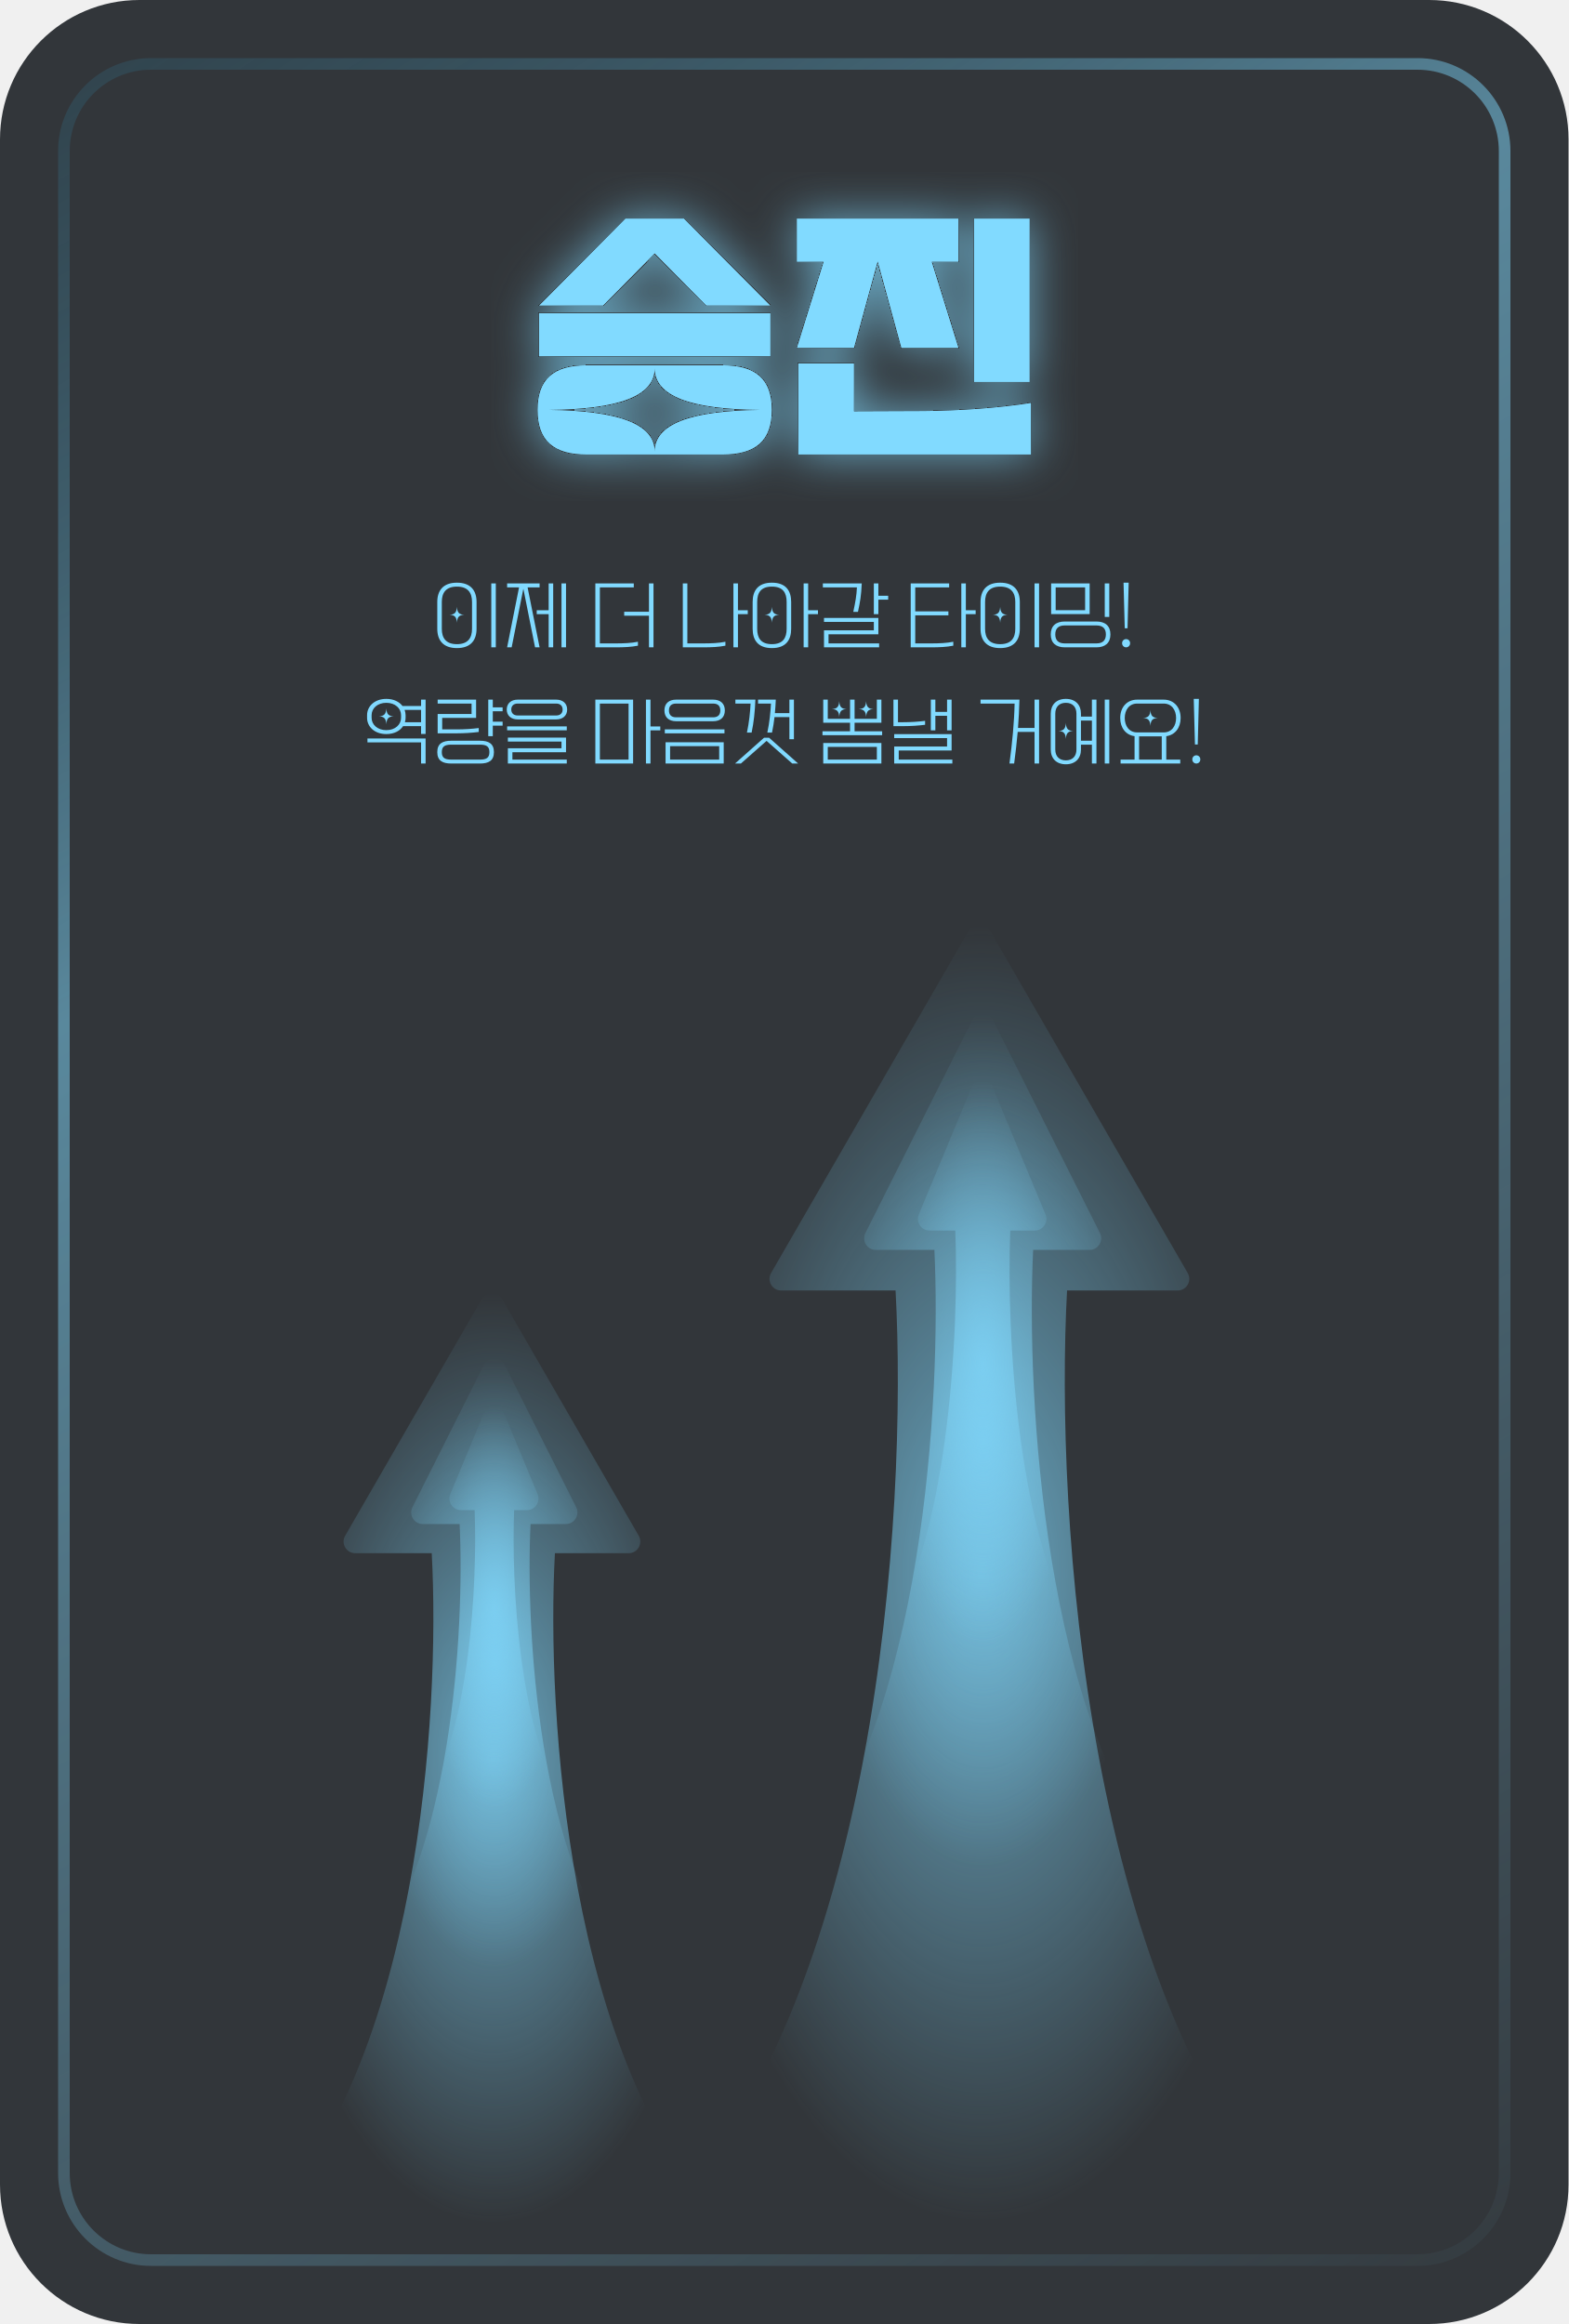
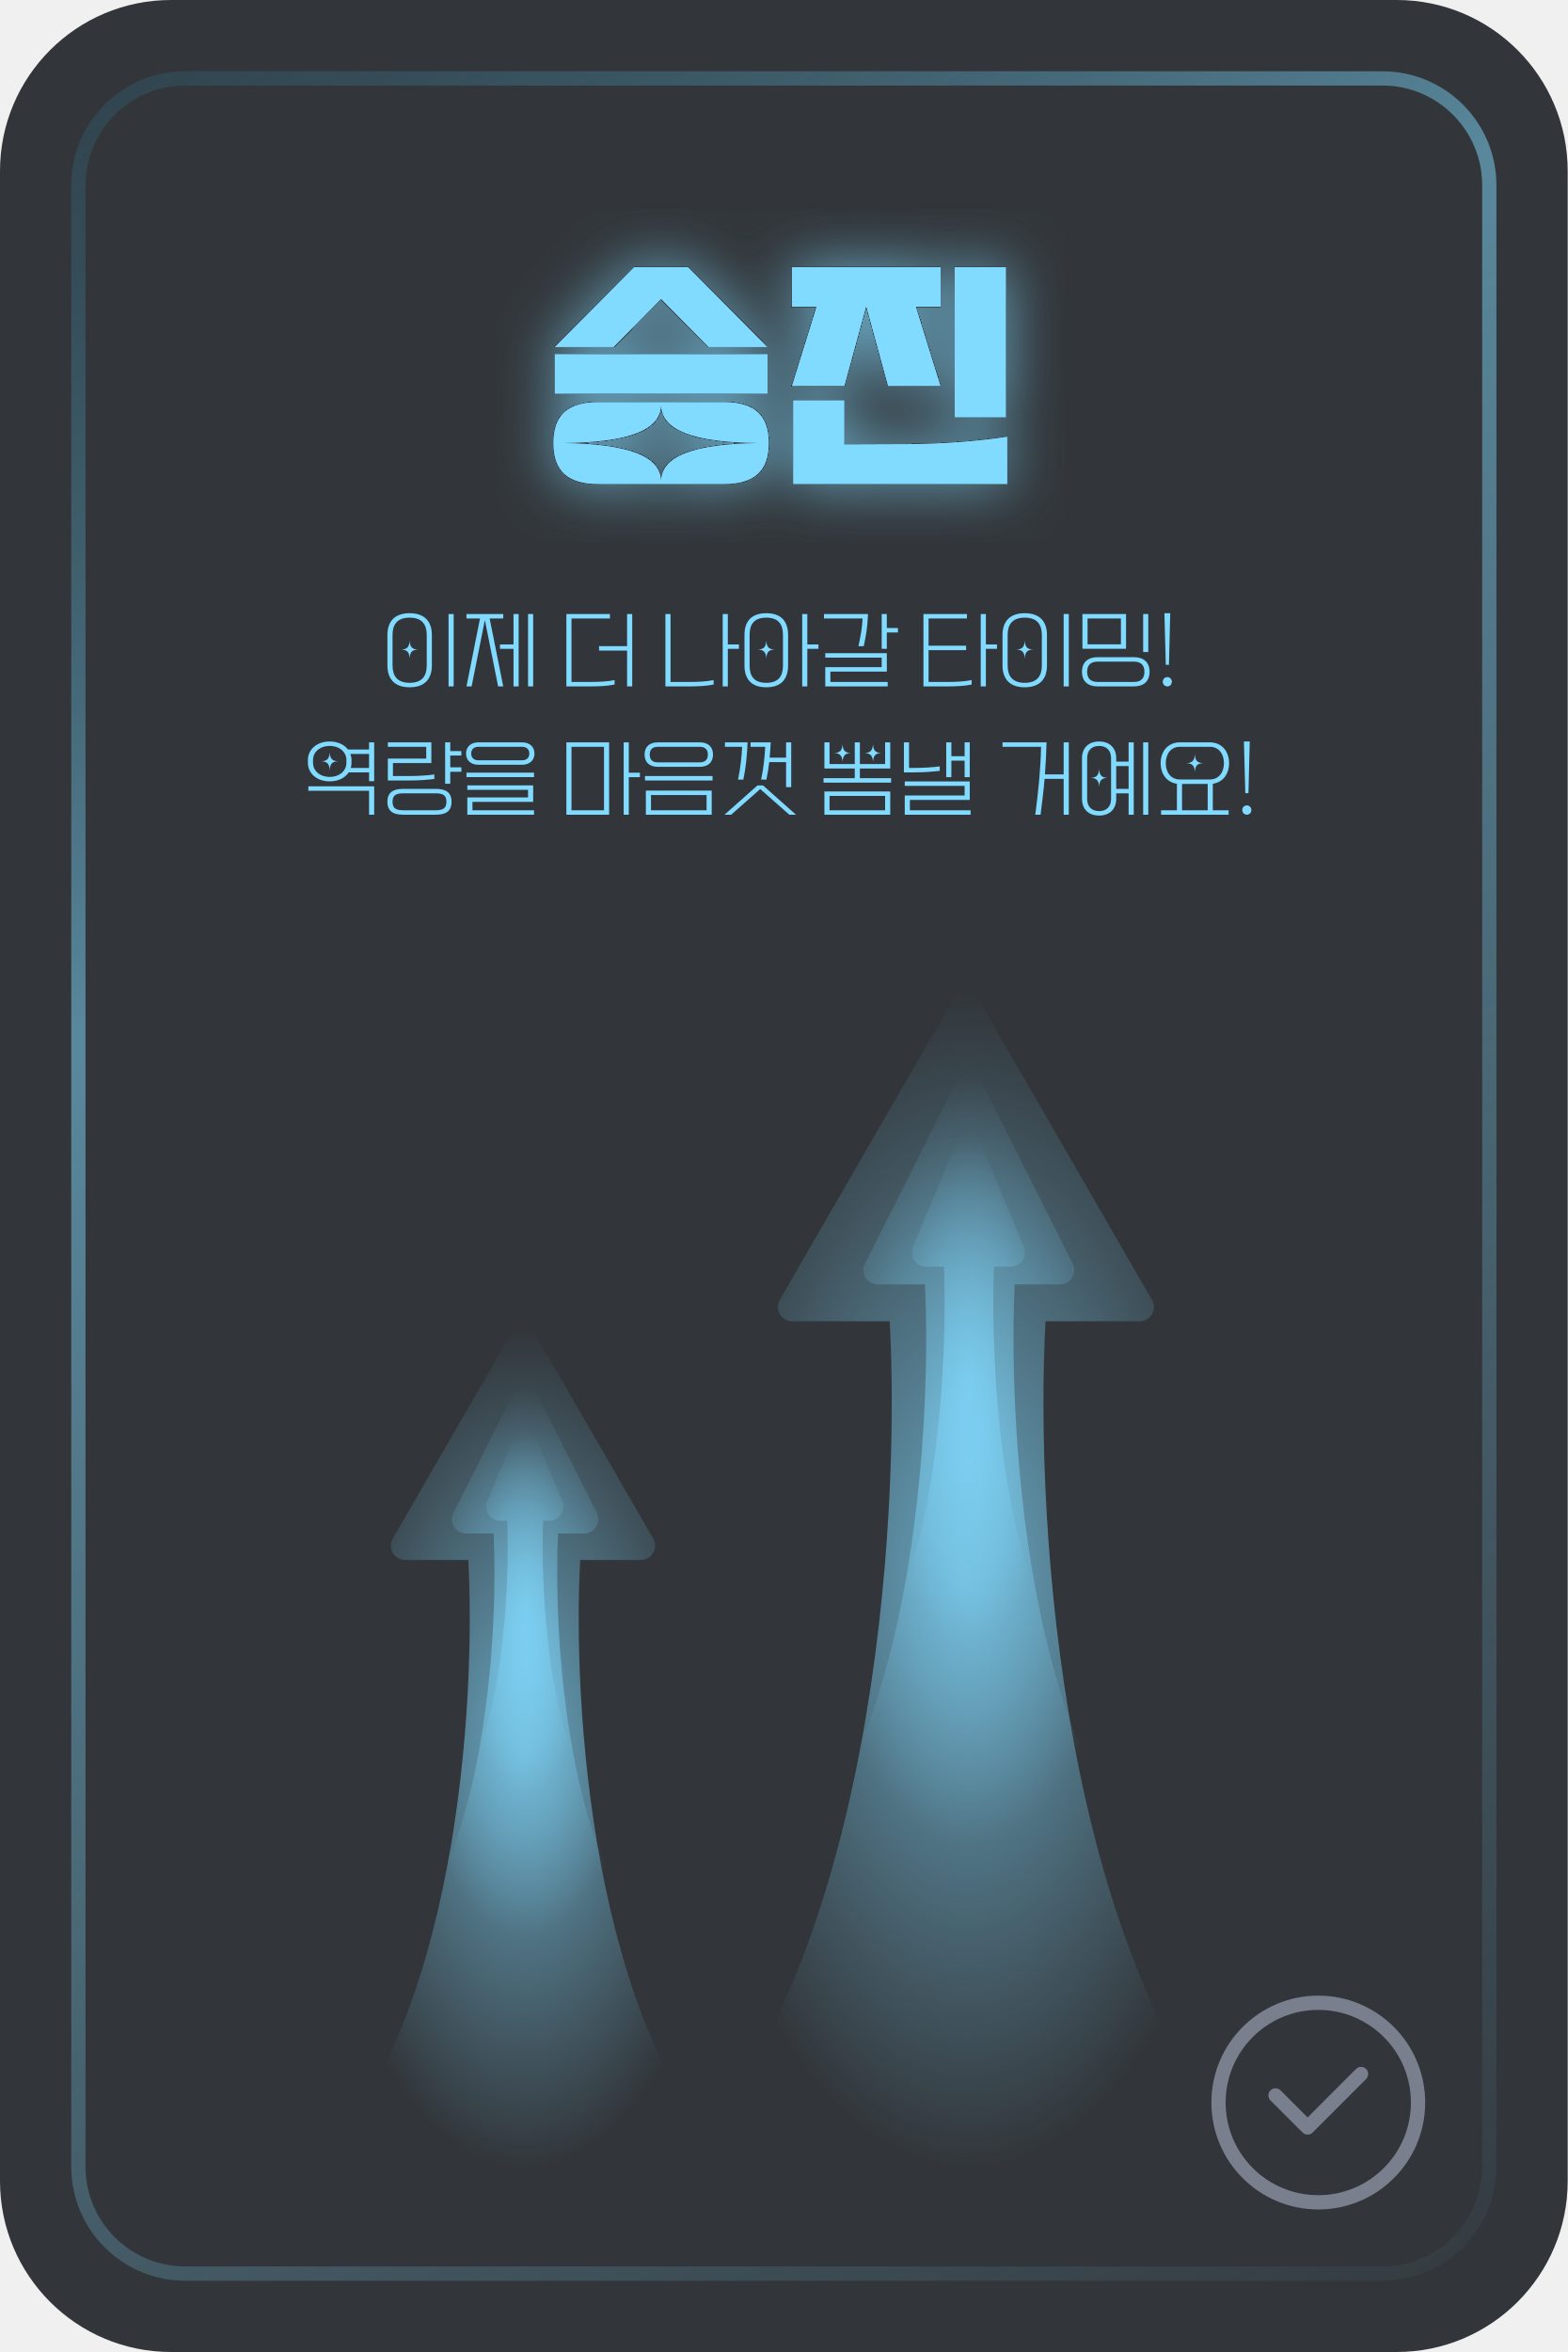
- <svg xmlns="http://www.w3.org/2000/svg" width="270" height="400" viewBox="0 0 270 400" fill="none">
-   <rect width="270" height="400" rx="24" fill="#32363A" />
-   <path fill-rule="evenodd" clip-rule="evenodd" d="M170.322 160C169.552 158.667 167.627 158.667 166.857 160L132.728 219.115C131.958 220.448 132.92 222.115 134.46 222.115H154.157C156.253 260.363 151.008 344.932 113.341 382.599L159.381 382.599H224.496C186.829 344.932 181.584 260.363 183.68 222.115H202.719C204.259 222.115 205.221 220.448 204.451 219.115L170.322 160Z" fill="url(#paint0_radial_122_2242)" />
-   <path fill-rule="evenodd" clip-rule="evenodd" d="M170.939 175.602C170.2 174.132 168.103 174.132 167.364 175.602L148.962 212.229C148.294 213.559 149.261 215.127 150.749 215.127H160.841C162.048 240.434 159.029 296.388 137.341 321.311H163.85H174.832H201.341C179.653 296.388 176.633 240.434 177.84 215.127H187.554C189.042 215.127 190.009 213.559 189.341 212.229L170.939 175.602Z" fill="url(#paint1_radial_122_2242)" />
-   <path fill-rule="evenodd" clip-rule="evenodd" d="M170.912 187.232C170.228 185.589 167.901 185.589 167.218 187.232L158.156 209.026C157.608 210.343 158.576 211.794 160.002 211.794H164.435C165.107 228.83 163.425 266.498 151.341 283.275H172.23L187 283.275C174.916 266.498 173.233 228.83 173.906 211.794H178.127C179.554 211.794 180.522 210.343 179.974 209.026L170.912 187.232Z" fill="url(#paint2_radial_122_2242)" />
-   <path fill-rule="evenodd" clip-rule="evenodd" d="M86.414 223.563C85.644 222.23 83.72 222.23 82.95 223.563L59.412 264.332C58.643 265.665 59.605 267.332 61.145 267.332H74.316C75.821 294.804 72.055 355.545 45 382.599H78.069V382.599H124.837C97.782 355.545 94.016 294.804 95.521 267.332H108.22C109.759 267.332 110.721 265.665 109.952 264.332L86.414 223.563Z" fill="url(#paint3_radial_122_2242)" />
-   <path fill-rule="evenodd" clip-rule="evenodd" d="M86.873 234.926C86.135 233.457 84.037 233.457 83.299 234.926L70.995 259.415C70.327 260.745 71.294 262.313 72.782 262.313H79.117C79.984 280.49 77.815 320.678 62.238 338.579H81.278V338.579H108.206C92.629 320.678 90.46 280.49 91.326 262.313H97.39C98.878 262.313 99.845 260.745 99.177 259.415L86.873 234.926Z" fill="url(#paint4_radial_122_2242)" />
-   <path fill-rule="evenodd" clip-rule="evenodd" d="M86.871 243.529C86.187 241.886 83.86 241.886 83.177 243.529L77.513 257.151C76.965 258.468 77.933 259.919 79.359 259.919H81.698C82.181 272.155 80.973 299.21 72.293 311.26H87.297V311.26H97.905C89.226 299.21 88.018 272.155 88.501 259.919H90.688C92.115 259.919 93.083 258.468 92.535 257.151L86.871 243.529Z" fill="url(#paint5_radial_122_2242)" />
-   <g filter="url(#filter0_d_122_2242)">
-     <path d="M92.775 52.6L107.655 37.624H117.735L132.615 52.6H121.575L112.695 43.624L103.815 52.6H92.775ZM92.775 61.336V53.896H132.615V61.336H92.775ZM132.855 70.552C132.855 75.832 130.119 78.232 124.359 78.232H101.031C95.271 78.232 92.535 75.832 92.535 70.552C92.535 65.272 95.271 62.872 101.031 62.872H124.359C130.119 62.872 132.855 65.272 132.855 70.552ZM112.695 77.704C112.695 73 118.839 70.696 130.839 70.552C118.839 70.456 112.695 68.152 112.695 63.4C112.695 68.152 106.503 70.456 94.503 70.552C106.503 70.696 112.695 73 112.695 77.704ZM137.16 59.896L141.768 45.064H137.16V37.624H165V45.064H160.392L165 59.896H155.16L151.08 45.016L147 59.896H137.16ZM167.64 65.752V37.624H177.24V65.752H167.64ZM137.4 62.536H147V70.792L159 70.744C165.24 70.696 171.96 70.216 177.48 69.352V78.232H137.4V62.536Z" fill="#81DAFF" />
+ <svg xmlns="http://www.w3.org/2000/svg" width="220" height="330" viewBox="0 0 220 330" fill="none">
+   <rect width="220" height="330" rx="24" fill="#32363A" />
+   <g clip-path="url(#clip0_127_1334)">
+     <circle cx="185" cy="295" r="14" stroke="#7A7F8D" stroke-width="2" />
+     <path fill-rule="evenodd" clip-rule="evenodd" d="M191.707 290.293C192.098 290.683 192.098 291.317 191.707 291.707L184.207 299.207C183.817 299.598 183.183 299.598 182.793 299.207L178.293 294.707C177.902 294.317 177.902 293.683 178.293 293.293C178.683 292.902 179.317 292.902 179.707 293.293L183.5 297.086L190.293 290.293C190.683 289.902 191.317 289.902 191.707 290.293Z" fill="#7A7F8D" />
  </g>
-   <path d="M75.272 103.604C75.272 101.706 76.221 100.289 78.652 100.289C81.083 100.289 82.032 101.706 82.032 103.604V108.232C82.032 110.13 81.083 111.547 78.652 111.547C76.221 111.547 75.272 110.13 75.272 108.232V103.604ZM84.567 111.417V100.419H85.347V111.417H84.567ZM78.652 110.871C80.576 110.871 81.252 109.779 81.252 108.232V103.604C81.252 102.057 80.576 100.965 78.652 100.965C76.728 100.965 76.052 102.057 76.052 103.604V108.232C76.052 109.779 76.728 110.871 78.652 110.871ZM78.652 107.179C78.6 106.152 78.223 105.853 77.378 105.814C78.223 105.775 78.6 105.476 78.652 104.449C78.704 105.476 79.068 105.775 79.926 105.814C79.068 105.853 78.704 106.152 78.652 107.179ZM87.293 100.419H92.883V101.095H90.816L92.883 111.417H92.103L90.088 101.329L88.073 111.417H87.293L89.347 101.095H87.293V100.419ZM92.389 105.034H94.443V100.419H95.223V111.417H94.443V105.71H92.389V105.034ZM96.653 111.417V100.419H97.433V111.417H96.653ZM102.48 100.419H109.097V101.095H103.26V110.741H105.964C107.394 110.741 108.681 110.689 109.812 110.455V111.131C108.681 111.365 107.394 111.417 105.964 111.417H102.48V100.419ZM107.446 105.294H111.71V100.419H112.49V111.417H111.71V105.97H107.446V105.294ZM117.537 100.419H118.317V110.741H121.021C122.451 110.741 123.738 110.689 124.869 110.455V111.131C123.738 111.365 122.451 111.417 121.021 111.417H117.537V100.419ZM126.247 111.417V100.419H127.027V105.034H128.717V105.71H127.027V111.417H126.247ZM129.558 103.604C129.558 101.706 130.442 100.289 132.873 100.289C135.304 100.289 136.188 101.706 136.188 103.604V108.232C136.188 110.13 135.304 111.547 132.873 111.547C130.442 111.547 129.558 110.13 129.558 108.232V103.604ZM138.333 111.417V100.419H139.113V105.034H140.803V105.71H139.113V111.417H138.333ZM132.873 110.871C134.797 110.871 135.408 109.779 135.408 108.232V103.604C135.408 102.057 134.797 100.965 132.873 100.965C130.949 100.965 130.338 102.057 130.338 103.604V108.232C130.338 109.779 130.949 110.871 132.873 110.871ZM132.873 107.179C132.821 106.152 132.444 105.853 131.599 105.814C132.444 105.775 132.821 105.476 132.873 104.449C132.925 105.476 133.289 105.775 134.147 105.814C133.289 105.853 132.925 106.152 132.873 107.179ZM147.688 105.307H146.882C147.259 103.539 147.441 102.512 147.506 101.095H141.643V100.419H148.338C148.247 102.512 148.065 103.539 147.688 105.307ZM150.418 105.71V100.419H151.198V102.538H152.888V103.214H151.198V105.71H150.418ZM141.838 111.417V108.492H150.418V107.036H141.838V106.36H151.198V109.168H142.618V110.741H151.328V111.417H141.838ZM156.765 111.417V100.419H163.382V101.095H157.545V105.229H163.252V105.905H157.545V110.741H160.249C161.679 110.741 162.966 110.689 164.097 110.455V111.131C162.966 111.365 161.679 111.417 160.249 111.417H156.765ZM165.475 111.417V100.419H166.255V105.034H167.945V105.71H166.255V111.417H165.475ZM168.786 103.604C168.786 101.706 169.735 100.289 172.166 100.289C174.597 100.289 175.546 101.706 175.546 103.604V108.232C175.546 110.13 174.597 111.547 172.166 111.547C169.735 111.547 168.786 110.13 168.786 108.232V103.604ZM178.081 111.417V100.419H178.861V111.417H178.081ZM172.166 110.871C174.09 110.871 174.766 109.779 174.766 108.232V103.604C174.766 102.057 174.09 100.965 172.166 100.965C170.242 100.965 169.566 102.057 169.566 103.604V108.232C169.566 109.779 170.242 110.871 172.166 110.871ZM172.166 107.179C172.114 106.152 171.737 105.853 170.892 105.814C171.737 105.775 172.114 105.476 172.166 104.449C172.218 105.476 172.582 105.775 173.44 105.814C172.582 105.853 172.218 106.152 172.166 107.179ZM187.567 105.697H180.937V100.419H187.567V105.697ZM190.167 106.191V100.419H190.947V106.191H190.167ZM181.717 101.095V105.021H186.787V101.095H181.717ZM180.872 109.194C180.872 107.738 181.769 106.971 183.277 106.971H188.737C190.245 106.971 191.142 107.738 191.142 109.194C191.142 110.65 190.245 111.417 188.737 111.417H183.277C181.769 111.417 180.872 110.65 180.872 109.194ZM181.652 109.194C181.652 110.143 182.12 110.741 183.277 110.741H188.737C189.894 110.741 190.362 110.143 190.362 109.194C190.362 108.245 189.894 107.647 188.737 107.647H183.277C182.12 107.647 181.652 108.245 181.652 109.194ZM193.608 108.141L193.4 100.289H194.284L194.089 108.141H193.608ZM193.842 110C194.193 110 194.531 110.273 194.531 110.702C194.531 111.144 194.193 111.417 193.842 111.417C193.491 111.417 193.153 111.144 193.153 110.702C193.153 110.273 193.491 110 193.842 110ZM72.481 126.321V124.982H69.387C68.854 125.801 67.84 126.347 66.501 126.347C64.46 126.347 63.186 125.06 63.186 123.552V123.084C63.186 121.576 64.46 120.289 66.501 120.289C67.762 120.289 68.724 120.783 69.283 121.511H72.481V120.419H73.261V126.321H72.481ZM66.501 125.671C68.035 125.671 69.036 124.709 69.036 123.552V123.084C69.036 121.927 68.035 120.965 66.501 120.965C64.967 120.965 63.966 121.927 63.966 123.084V123.552C63.966 124.709 64.967 125.671 66.501 125.671ZM66.501 124.657C66.449 123.63 66.072 123.331 65.227 123.292C66.072 123.253 66.449 122.954 66.501 121.927C66.553 122.954 66.917 123.253 67.775 123.292C66.917 123.331 66.553 123.63 66.501 124.657ZM69.816 123.552C69.816 123.812 69.777 124.072 69.699 124.306H72.481V122.187H69.647C69.751 122.473 69.816 122.772 69.816 123.084V123.552ZM72.481 131.417V127.777H63.251V127.101H73.261V131.417H72.481ZM75.337 122.889H81.174V121.095H75.337V120.419H81.954V123.565H76.117V125.541H78.561C79.991 125.541 81.278 125.45 82.409 125.307V125.983C81.278 126.126 79.991 126.217 78.561 126.217H75.337V122.889ZM84.047 126.711V120.419H84.827V121.745H86.517V122.421H84.827V124.215H86.517V124.891H84.827V126.711H84.047ZM75.272 129.454C75.272 127.998 76.169 127.491 77.677 127.491H82.617C84.125 127.491 85.022 127.998 85.022 129.454C85.022 130.91 84.125 131.417 82.617 131.417H77.677C76.169 131.417 75.272 130.91 75.272 129.454ZM76.052 129.454C76.052 130.403 76.52 130.741 77.677 130.741H82.617C83.774 130.741 84.242 130.403 84.242 129.454C84.242 128.505 83.774 128.167 82.617 128.167H77.677C76.52 128.167 76.052 128.505 76.052 129.454ZM87.228 122.122C87.228 121.056 87.995 120.419 89.113 120.419H95.743C96.861 120.419 97.628 121.056 97.628 122.122C97.628 123.188 96.861 123.825 95.743 123.825H89.113C87.995 123.825 87.228 123.188 87.228 122.122ZM88.008 122.122C88.008 122.681 88.346 123.149 89.113 123.149H95.743C96.51 123.149 96.848 122.681 96.848 122.122C96.848 121.563 96.51 121.095 95.743 121.095H89.113C88.346 121.095 88.008 121.563 88.008 122.122ZM87.293 125.021H97.563V125.697H87.293V125.021ZM87.423 131.417V128.791H96.653V127.634H87.423V126.958H97.433V129.467H88.203V130.741H97.563V131.417H87.423ZM108.98 131.417H102.48V120.419H108.98V131.417ZM111.19 131.417V120.419H111.97V125.034H113.66V125.71H111.97V131.417H111.19ZM103.26 121.095V130.741H108.2V121.095H103.26ZM114.371 122.278C114.371 121.082 115.138 120.419 116.386 120.419H122.756C124.004 120.419 124.771 121.082 124.771 122.278C124.771 123.474 124.004 124.137 122.756 124.137H116.386C115.138 124.137 114.371 123.474 114.371 122.278ZM115.151 122.278C115.151 122.967 115.489 123.461 116.386 123.461H122.756C123.653 123.461 123.991 122.967 123.991 122.278C123.991 121.589 123.653 121.095 122.756 121.095H116.386C115.489 121.095 115.151 121.589 115.151 122.278ZM114.436 125.541H124.706V126.217H114.436V125.541ZM114.566 131.417V127.751H124.576V131.417H114.566ZM115.346 130.741H123.796V128.427H115.346V130.741ZM132.892 126.087H132.086C132.463 124.319 132.645 122.512 132.71 121.095H130.487V120.419H133.542C133.503 121.238 133.464 122.005 133.386 122.746H135.882V120.419H136.662V127.231H135.882V123.422H133.321C133.217 124.345 133.074 125.216 132.892 126.087ZM129.382 126.087H128.576C128.953 124.319 129.135 122.512 129.2 121.095H126.587V120.419H130.032C129.941 122.512 129.759 124.319 129.382 126.087ZM126.522 131.417L131.527 126.971H132.385L137.39 131.417H136.376L131.956 127.517L127.536 131.417H126.522ZM141.578 125.866H146.323V124.397H141.708V120.419H142.488V123.721H146.323V120.419H147.103V123.721H150.938V120.419H151.718V124.397H147.103V125.866H151.848V126.542H141.578V125.866ZM144.464 123.409C144.412 122.382 144.035 122.083 143.19 122.044C144.035 122.005 144.412 121.706 144.464 120.679C144.516 121.706 144.88 122.005 145.738 122.044C144.88 122.083 144.516 122.382 144.464 123.409ZM149.092 123.409C149.04 122.382 148.663 122.083 147.818 122.044C148.663 122.005 149.04 121.706 149.092 120.679C149.144 121.706 149.508 122.005 150.366 122.044C149.508 122.083 149.144 122.382 149.092 123.409ZM141.708 131.417V127.881H151.718V131.417H141.708ZM142.488 130.741H150.938V128.557H142.488V130.741ZM163.024 125.71V123.201H161.009V125.71H160.229V120.419H161.009V122.525H163.024V120.419H163.804V125.71H163.024ZM153.794 120.419H154.574V124.306H155.393C156.823 124.306 158.11 124.215 159.241 124.072V124.748C158.11 124.891 156.823 124.982 155.393 124.982H153.794V120.419ZM153.924 131.417V128.492H163.024V127.036H153.924V126.36H163.804V129.168H154.704V130.741H163.934V131.417H153.924ZM174.571 131.417H173.765C174.246 127.829 174.584 124.332 174.649 121.095H168.786V120.419H175.481C175.442 122.109 175.351 123.721 175.234 125.294H178.081V120.419H178.861V131.417H178.081V125.97H175.182C175.026 127.816 174.805 129.597 174.571 131.417ZM180.872 122.824C180.872 121.316 181.821 120.289 183.472 120.289C185.123 120.289 186.072 121.316 186.072 122.824V123.344H187.957V120.419H188.737V131.417H187.957V128.167H186.072V129.012C186.072 130.52 185.123 131.547 183.472 131.547C181.821 131.547 180.872 130.52 180.872 129.012V122.824ZM190.167 131.417V120.419H190.947V131.417H190.167ZM183.472 130.871C184.616 130.871 185.292 130.169 185.292 129.012V122.824C185.292 121.667 184.616 120.965 183.472 120.965C182.328 120.965 181.652 121.667 181.652 122.824V129.012C181.652 130.169 182.328 130.871 183.472 130.871ZM186.072 124.02V127.491H187.957V124.02H186.072ZM183.472 127.179C183.42 126.152 183.043 125.853 182.198 125.814C183.043 125.775 183.42 125.476 183.472 124.449C183.524 125.476 183.888 125.775 184.746 125.814C183.888 125.853 183.524 126.152 183.472 127.179ZM192.828 123.578C192.828 121.732 193.985 120.419 195.753 120.419H200.303C202.071 120.419 203.228 121.732 203.228 123.578C203.228 125.268 202.266 126.503 200.758 126.711V130.741H203.163V131.417H192.893V130.741H195.298V126.711C193.79 126.503 192.828 125.268 192.828 123.578ZM193.608 123.578C193.608 124.917 194.336 126.061 195.753 126.061H200.303C201.72 126.061 202.448 124.917 202.448 123.578C202.448 122.239 201.72 121.095 200.303 121.095H195.753C194.336 121.095 193.608 122.239 193.608 123.578ZM198.028 124.943C197.976 123.916 197.599 123.617 196.754 123.578C197.599 123.539 197.976 123.24 198.028 122.213C198.08 123.24 198.444 123.539 199.302 123.578C198.444 123.617 198.08 123.916 198.028 124.943ZM196.078 126.737V130.741H199.978V126.737H196.078ZM205.694 128.141L205.486 120.289H206.37L206.175 128.141H205.694ZM205.928 130C206.279 130 206.617 130.273 206.617 130.702C206.617 131.144 206.279 131.417 205.928 131.417C205.577 131.417 205.239 131.144 205.239 130.702C205.239 130.273 205.577 130 205.928 130Z" fill="#81DAFF" />
-   <rect x="11" y="11" width="248" height="378" rx="15" stroke="url(#paint6_linear_122_2242)" stroke-opacity="0.5" stroke-width="2" />
+   <path fill-rule="evenodd" clip-rule="evenodd" d="M137.278 140.148C136.508 138.815 134.583 138.815 133.814 140.148L109.431 182.38C108.661 183.713 109.623 185.38 111.163 185.38H124.855C126.407 213.711 122.523 276.353 94.622 304.254L142.853 304.254H176.957C149.056 276.353 145.171 213.712 146.724 185.38H159.928C161.468 185.38 162.43 183.713 161.66 182.38L137.278 140.148Z" fill="url(#paint0_radial_127_1334)" />
+   <path fill-rule="evenodd" clip-rule="evenodd" d="M137.749 151.849C137.011 150.38 134.913 150.38 134.175 151.849L121.385 177.306C120.716 178.636 121.683 180.204 123.172 180.204H129.806C130.7 198.95 128.464 240.396 112.399 258.857H140.169V258.857H159.805C143.74 240.396 141.504 198.95 142.398 180.204H148.752C150.241 180.204 151.207 178.636 150.539 177.306L137.749 151.849Z" fill="url(#paint1_radial_127_1334)" />
+   <path fill-rule="evenodd" clip-rule="evenodd" d="M137.744 160.693C137.061 159.05 134.734 159.05 134.051 160.693L128.115 174.967C127.568 176.284 128.536 177.735 129.962 177.735H132.468C132.966 190.354 131.72 218.255 122.769 230.683H133.709L149.182 230.683C140.232 218.255 138.985 190.354 139.483 177.735H141.833C143.26 177.735 144.228 176.284 143.68 174.967L137.744 160.693Z" fill="url(#paint2_radial_127_1334)" />
+   <path fill-rule="evenodd" clip-rule="evenodd" d="M75.126 187.231C74.356 185.897 72.431 185.898 71.661 187.231L55.125 215.873C54.355 217.206 55.317 218.873 56.857 218.873H65.715C66.83 239.222 64.04 284.214 44 304.254H68.495V304.255H103.137C83.097 284.215 80.307 239.222 81.422 218.873H89.93C91.47 218.873 92.432 217.206 91.662 215.873L75.126 187.231Z" fill="url(#paint3_radial_127_1334)" />
+   <path fill-rule="evenodd" clip-rule="evenodd" d="M75.48 195.792C74.741 194.322 72.644 194.322 71.905 195.792L63.633 212.258C62.964 213.588 63.931 215.156 65.42 215.156H69.271C69.913 228.62 68.307 258.388 56.768 271.647H70.872L90.818 271.647C79.279 258.388 77.673 228.62 78.315 215.156H81.965C83.454 215.156 84.421 213.588 83.752 212.258L75.48 195.792Z" fill="url(#paint4_radial_127_1334)" />
+   <path fill-rule="evenodd" clip-rule="evenodd" d="M75.493 202.393C74.81 200.75 72.483 200.75 71.8 202.393L68.381 210.614C67.833 211.932 68.801 213.382 70.228 213.382H71.183C71.541 222.446 70.646 242.486 64.217 251.412H75.33V251.412H83.188C76.759 242.486 75.864 222.446 76.222 213.382H77.065C78.492 213.382 79.46 211.932 78.912 210.614L75.493 202.393Z" fill="url(#paint5_radial_127_1334)" />
+   <g filter="url(#filter0_d_127_1334)">
+     <path d="M77.831 48.7L88.991 37.468H96.551L107.711 48.7H99.431L92.771 41.968L86.111 48.7H77.831ZM77.831 55.252V49.672H107.711V55.252H77.831ZM107.891 62.164C107.891 66.124 105.839 67.924 101.519 67.924H84.023C79.703 67.924 77.651 66.124 77.651 62.164C77.651 58.204 79.703 56.404 84.023 56.404H101.519C105.839 56.404 107.891 58.204 107.891 62.164ZM92.771 67.528C92.771 64 97.379 62.272 106.379 62.164C97.379 62.092 92.771 60.364 92.771 56.8C92.771 60.364 88.127 62.092 79.127 62.164C88.127 62.272 92.771 64 92.771 67.528ZM111.12 54.172L114.576 43.048H111.12V37.468H132V43.048H128.544L132 54.172H124.62L121.56 43.012L118.5 54.172H111.12ZM133.98 58.564V37.468H141.18V58.564H133.98ZM111.3 56.152H118.5V62.344L127.5 62.308C132.18 62.272 137.22 61.912 141.36 61.264V67.924H111.3V56.152Z" fill="#81DAFF" />
+   </g>
+   <path d="M54.367 89.096C54.367 87.344 55.243 86.036 57.487 86.036C59.731 86.036 60.607 87.344 60.607 89.096V93.368C60.607 95.12 59.731 96.428 57.487 96.428C55.243 96.428 54.367 95.12 54.367 93.368V89.096ZM62.947 96.308V86.156H63.667V96.308H62.947ZM57.487 95.804C59.263 95.804 59.887 94.796 59.887 93.368V89.096C59.887 87.668 59.263 86.66 57.487 86.66C55.711 86.66 55.087 87.668 55.087 89.096V93.368C55.087 94.796 55.711 95.804 57.487 95.804ZM57.487 92.396C57.439 91.448 57.091 91.172 56.311 91.136C57.091 91.1 57.439 90.824 57.487 89.876C57.535 90.824 57.871 91.1 58.663 91.136C57.871 91.172 57.535 91.448 57.487 92.396ZM65.463 86.156H70.623V86.78H68.715L70.623 96.308H69.903L68.043 86.996L66.183 96.308H65.463L67.359 86.78H65.463V86.156ZM70.167 90.416H72.063V86.156H72.783V96.308H72.063V91.04H70.167V90.416ZM74.103 96.308V86.156H74.823V96.308H74.103ZM79.481 86.156H85.59V86.78H80.201V95.684H82.698C84.017 95.684 85.206 95.636 86.249 95.42V96.044C85.206 96.26 84.017 96.308 82.698 96.308H79.481V86.156ZM84.066 90.656H88.001V86.156H88.722V96.308H88.001V91.28H84.066V90.656ZM93.38 86.156H94.1V95.684H96.596C97.916 95.684 99.104 95.636 100.148 95.42V96.044C99.104 96.26 97.916 96.308 96.596 96.308H93.38V86.156ZM101.42 96.308V86.156H102.14V90.416H103.7V91.04H102.14V96.308H101.42ZM104.476 89.096C104.476 87.344 105.292 86.036 107.536 86.036C109.78 86.036 110.596 87.344 110.596 89.096V93.368C110.596 95.12 109.78 96.428 107.536 96.428C105.292 96.428 104.476 95.12 104.476 93.368V89.096ZM112.576 96.308V86.156H113.296V90.416H114.856V91.04H113.296V96.308H112.576ZM107.536 95.804C109.312 95.804 109.876 94.796 109.876 93.368V89.096C109.876 87.668 109.312 86.66 107.536 86.66C105.76 86.66 105.196 87.668 105.196 89.096V93.368C105.196 94.796 105.76 95.804 107.536 95.804ZM107.536 92.396C107.488 91.448 107.14 91.172 106.36 91.136C107.14 91.1 107.488 90.824 107.536 89.876C107.584 90.824 107.92 91.1 108.712 91.136C107.92 91.172 107.584 91.448 107.536 92.396ZM121.212 90.668H120.468C120.816 89.036 120.984 88.088 121.044 86.78H115.632V86.156H121.812C121.728 88.088 121.56 89.036 121.212 90.668ZM123.732 91.04V86.156H124.452V88.112H126.012V88.736H124.452V91.04H123.732ZM115.812 96.308V93.608H123.732V92.264H115.812V91.64H124.452V94.232H116.532V95.684H124.572V96.308H115.812ZM129.591 96.308V86.156H135.699V86.78H130.311V90.596H135.579V91.22H130.311V95.684H132.807C134.127 95.684 135.315 95.636 136.359 95.42V96.044C135.315 96.26 134.127 96.308 132.807 96.308H129.591ZM137.631 96.308V86.156H138.351V90.416H139.911V91.04H138.351V96.308H137.631ZM140.687 89.096C140.687 87.344 141.563 86.036 143.807 86.036C146.051 86.036 146.927 87.344 146.927 89.096V93.368C146.927 95.12 146.051 96.428 143.807 96.428C141.563 96.428 140.687 95.12 140.687 93.368V89.096ZM149.267 96.308V86.156H149.987V96.308H149.267ZM143.807 95.804C145.583 95.804 146.207 94.796 146.207 93.368V89.096C146.207 87.668 145.583 86.66 143.807 86.66C142.031 86.66 141.407 87.668 141.407 89.096V93.368C141.407 94.796 142.031 95.804 143.807 95.804ZM143.807 92.396C143.759 91.448 143.411 91.172 142.631 91.136C143.411 91.1 143.759 90.824 143.807 89.876C143.855 90.824 144.191 91.1 144.983 91.136C144.191 91.172 143.855 91.448 143.807 92.396ZM158.023 91.028H151.903V86.156H158.023V91.028ZM160.423 91.484V86.156H161.143V91.484H160.423ZM152.623 86.78V90.404H157.303V86.78H152.623ZM151.843 94.256C151.843 92.912 152.671 92.204 154.063 92.204H159.103C160.495 92.204 161.323 92.912 161.323 94.256C161.323 95.6 160.495 96.308 159.103 96.308H154.063C152.671 96.308 151.843 95.6 151.843 94.256ZM152.563 94.256C152.563 95.132 152.995 95.684 154.063 95.684H159.103C160.171 95.684 160.603 95.132 160.603 94.256C160.603 93.38 160.171 92.828 159.103 92.828H154.063C152.995 92.828 152.563 93.38 152.563 94.256ZM163.6 93.284L163.408 86.036H164.224L164.044 93.284H163.6ZM163.816 95C164.14 95 164.452 95.252 164.452 95.648C164.452 96.056 164.14 96.308 163.816 96.308C163.492 96.308 163.18 96.056 163.18 95.648C163.18 95.252 163.492 95 163.816 95ZM51.791 109.604V108.368H48.934C48.443 109.124 47.507 109.628 46.27 109.628C44.386 109.628 43.211 108.44 43.211 107.048V106.616C43.211 105.224 44.386 104.036 46.27 104.036C47.434 104.036 48.322 104.492 48.839 105.164H51.791V104.156H52.511V109.604H51.791ZM46.27 109.004C47.687 109.004 48.611 108.116 48.611 107.048V106.616C48.611 105.548 47.687 104.66 46.27 104.66C44.855 104.66 43.931 105.548 43.931 106.616V107.048C43.931 108.116 44.855 109.004 46.27 109.004ZM46.27 108.068C46.222 107.12 45.874 106.844 45.094 106.808C45.874 106.772 46.222 106.496 46.27 105.548C46.319 106.496 46.654 106.772 47.447 106.808C46.654 106.844 46.319 107.12 46.27 108.068ZM49.331 107.048C49.331 107.288 49.294 107.528 49.222 107.744H51.791V105.788H49.175C49.27 106.052 49.331 106.328 49.331 106.616V107.048ZM51.791 114.308V110.948H43.27V110.324H52.511V114.308H51.791ZM54.427 106.436H59.815V104.78H54.427V104.156H60.535V107.06H55.147V108.884H57.403C58.723 108.884 59.911 108.8 60.955 108.668V109.292C59.911 109.424 58.723 109.508 57.403 109.508H54.427V106.436ZM62.467 109.964V104.156H63.187V105.38H64.747V106.004H63.187V107.66H64.747V108.284H63.187V109.964H62.467ZM54.367 112.496C54.367 111.152 55.195 110.684 56.587 110.684H61.147C62.539 110.684 63.367 111.152 63.367 112.496C63.367 113.84 62.539 114.308 61.147 114.308H56.587C55.195 114.308 54.367 113.84 54.367 112.496ZM55.087 112.496C55.087 113.372 55.519 113.684 56.587 113.684H61.147C62.215 113.684 62.647 113.372 62.647 112.496C62.647 111.62 62.215 111.308 61.147 111.308H56.587C55.519 111.308 55.087 111.62 55.087 112.496ZM65.403 105.728C65.403 104.744 66.111 104.156 67.143 104.156H73.263C74.295 104.156 75.003 104.744 75.003 105.728C75.003 106.712 74.295 107.3 73.263 107.3H67.143C66.111 107.3 65.403 106.712 65.403 105.728ZM66.123 105.728C66.123 106.244 66.435 106.676 67.143 106.676H73.263C73.971 106.676 74.283 106.244 74.283 105.728C74.283 105.212 73.971 104.78 73.263 104.78H67.143C66.435 104.78 66.123 105.212 66.123 105.728ZM65.463 108.404H74.943V109.028H65.463V108.404ZM65.583 114.308V111.884H74.103V110.816H65.583V110.192H74.823V112.508H66.303V113.684H74.943V114.308H65.583ZM85.481 114.308H79.481V104.156H85.481V114.308ZM87.522 114.308V104.156H88.242V108.416H89.802V109.04H88.242V114.308H87.522ZM80.201 104.78V113.684H84.761V104.78H80.201ZM90.458 105.872C90.458 104.768 91.166 104.156 92.318 104.156H98.198C99.35 104.156 100.058 104.768 100.058 105.872C100.058 106.976 99.35 107.588 98.198 107.588H92.318C91.166 107.588 90.458 106.976 90.458 105.872ZM91.178 105.872C91.178 106.508 91.49 106.964 92.318 106.964H98.198C99.026 106.964 99.338 106.508 99.338 105.872C99.338 105.236 99.026 104.78 98.198 104.78H92.318C91.49 104.78 91.178 105.236 91.178 105.872ZM90.518 108.884H99.998V109.508H90.518V108.884ZM90.638 114.308V110.924H99.878V114.308H90.638ZM91.358 113.684H99.158V111.548H91.358V113.684ZM107.554 109.388H106.81C107.158 107.756 107.326 106.088 107.386 104.78H105.334V104.156H108.154C108.118 104.912 108.082 105.62 108.01 106.304H110.314V104.156H111.034V110.444H110.314V106.928H107.95C107.854 107.78 107.722 108.584 107.554 109.388ZM104.314 109.388H103.57C103.918 107.756 104.086 106.088 104.146 104.78H101.734V104.156H104.914C104.83 106.088 104.662 107.756 104.314 109.388ZM101.674 114.308L106.294 110.204H107.086L111.706 114.308H110.77L106.69 110.708L102.61 114.308H101.674ZM115.572 109.184H119.952V107.828H115.692V104.156H116.412V107.204H119.952V104.156H120.672V107.204H124.212V104.156H124.932V107.828H120.672V109.184H125.052V109.808H115.572V109.184ZM118.236 106.916C118.188 105.968 117.84 105.692 117.06 105.656C117.84 105.62 118.188 105.344 118.236 104.396C118.284 105.344 118.62 105.62 119.412 105.656C118.62 105.692 118.284 105.968 118.236 106.916ZM122.508 106.916C122.46 105.968 122.112 105.692 121.332 105.656C122.112 105.62 122.46 105.344 122.508 104.396C122.556 105.344 122.892 105.62 123.684 105.656C122.892 105.692 122.556 105.968 122.508 106.916ZM115.692 114.308V111.044H124.932V114.308H115.692ZM116.412 113.684H124.212V111.668H116.412V113.684ZM135.369 109.04V106.724H133.509V109.04H132.789V104.156H133.509V106.1H135.369V104.156H136.089V109.04H135.369ZM126.849 104.156H127.569V107.744H128.325C129.645 107.744 130.833 107.66 131.877 107.528V108.152C130.833 108.284 129.645 108.368 128.325 108.368H126.849V104.156ZM126.969 114.308V111.608H135.369V110.264H126.969V109.64H136.089V112.232H127.689V113.684H136.209V114.308H126.969ZM146.027 114.308H145.283C145.727 110.996 146.039 107.768 146.099 104.78H140.687V104.156H146.867C146.831 105.716 146.747 107.204 146.639 108.656H149.267V104.156H149.987V114.308H149.267V109.28H146.591C146.447 110.984 146.243 112.628 146.027 114.308ZM151.843 106.376C151.843 104.984 152.719 104.036 154.243 104.036C155.767 104.036 156.643 104.984 156.643 106.376V106.856H158.383V104.156H159.103V114.308H158.383V111.308H156.643V112.088C156.643 113.48 155.767 114.428 154.243 114.428C152.719 114.428 151.843 113.48 151.843 112.088V106.376ZM160.423 114.308V104.156H161.143V114.308H160.423ZM154.243 113.804C155.299 113.804 155.923 113.156 155.923 112.088V106.376C155.923 105.308 155.299 104.66 154.243 104.66C153.187 104.66 152.563 105.308 152.563 106.376V112.088C152.563 113.156 153.187 113.804 154.243 113.804ZM156.643 107.48V110.684H158.383V107.48H156.643ZM154.243 110.396C154.195 109.448 153.847 109.172 153.067 109.136C153.847 109.1 154.195 108.824 154.243 107.876C154.291 108.824 154.627 109.1 155.419 109.136C154.627 109.172 154.291 109.448 154.243 110.396ZM162.88 107.072C162.88 105.368 163.948 104.156 165.58 104.156H169.78C171.412 104.156 172.48 105.368 172.48 107.072C172.48 108.632 171.592 109.772 170.2 109.964V113.684H172.42V114.308H162.94V113.684H165.16V109.964C163.768 109.772 162.88 108.632 162.88 107.072ZM163.6 107.072C163.6 108.308 164.272 109.364 165.58 109.364H169.78C171.088 109.364 171.76 108.308 171.76 107.072C171.76 105.836 171.088 104.78 169.78 104.78H165.58C164.272 104.78 163.6 105.836 163.6 107.072ZM167.68 108.332C167.632 107.384 167.284 107.108 166.504 107.072C167.284 107.036 167.632 106.76 167.68 105.812C167.728 106.76 168.064 107.036 168.856 107.072C168.064 107.108 167.728 107.384 167.68 108.332ZM165.88 109.988V113.684H169.48V109.988H165.88ZM174.756 111.284L174.564 104.036H175.38L175.2 111.284H174.756ZM174.972 113C175.296 113 175.608 113.252 175.608 113.648C175.608 114.056 175.296 114.308 174.972 114.308C174.648 114.308 174.336 114.056 174.336 113.648C174.336 113.252 174.648 113 174.972 113Z" fill="#81DAFF" />
+   <rect x="11" y="11" width="198" height="308" rx="15" stroke="url(#paint6_linear_127_1334)" stroke-opacity="0.5" stroke-width="2" />
  <defs>
-     <filter id="filter0_d_122_2242" x="84.535" y="29.624" width="100.945" height="56.608" filterUnits="userSpaceOnUse" color-interpolation-filters="sRGB">
+     <filter id="filter0_d_127_1334" x="69.651" y="29.468" width="79.709" height="46.456" filterUnits="userSpaceOnUse" color-interpolation-filters="sRGB">
      <feFlood flood-opacity="0" result="BackgroundImageFix" />
      <feColorMatrix in="SourceAlpha" type="matrix" values="0 0 0 0 0 0 0 0 0 0 0 0 0 0 0 0 0 0 127 0" result="hardAlpha" />
      <feOffset />
      <feGaussianBlur stdDeviation="4" />
      <feComposite in2="hardAlpha" operator="out" />
      <feColorMatrix type="matrix" values="0 0 0 0 0.506 0 0 0 0 0.855 0 0 0 0 1 0 0 0 0.7 0" />
-       <feBlend mode="normal" in2="BackgroundImageFix" result="effect1_dropShadow_122_2242" />
-       <feBlend mode="normal" in="SourceGraphic" in2="effect1_dropShadow_122_2242" result="shape" />
+       <feBlend mode="normal" in2="BackgroundImageFix" result="effect1_dropShadow_127_1334" />
+       <feBlend mode="normal" in="SourceGraphic" in2="effect1_dropShadow_127_1334" result="shape" />
    </filter>
-     <radialGradient id="paint0_radial_122_2242" cx="0" cy="0" r="1" gradientUnits="userSpaceOnUse" gradientTransform="translate(168.918 270.8) rotate(90) scale(111.8 55.5776)">
+     <radialGradient id="paint0_radial_127_1334" cx="0" cy="0" r="1" gradientUnits="userSpaceOnUse" gradientTransform="translate(135.789 221.701) rotate(90) scale(82.5533 41.1676)">
      <stop stop-color="#81DAFF" stop-opacity="0.68" />
      <stop offset="1" stop-color="#81DAFF" stop-opacity="0" />
    </radialGradient>
-     <radialGradient id="paint1_radial_122_2242" cx="0" cy="0" r="1" gradientUnits="userSpaceOnUse" gradientTransform="translate(169.341 247.905) rotate(90) scale(73.4054 31.9999)">
+     <radialGradient id="paint1_radial_127_1334" cx="0" cy="0" r="1" gradientUnits="userSpaceOnUse" gradientTransform="translate(136.102 204.802) rotate(90) scale(54.0549 23.7031)">
      <stop stop-color="#81DAFF" stop-opacity="0.68" />
      <stop offset="1" stop-color="#81DAFF" stop-opacity="0" />
    </radialGradient>
-     <radialGradient id="paint2_radial_122_2242" cx="0" cy="0" r="1" gradientUnits="userSpaceOnUse" gradientTransform="translate(169.17 234.637) rotate(90) scale(48.6375 17.8294)">
+     <radialGradient id="paint2_radial_127_1334" cx="0" cy="0" r="1" gradientUnits="userSpaceOnUse" gradientTransform="translate(135.976 195.072) rotate(90) scale(35.6109 13.2066)">
      <stop stop-color="#81DAFF" stop-opacity="0.68" />
      <stop offset="1" stop-color="#81DAFF" stop-opacity="0" />
    </radialGradient>
-     <radialGradient id="paint3_radial_122_2242" cx="0" cy="0" r="1" gradientUnits="userSpaceOnUse" gradientTransform="translate(84.9184 302.581) rotate(90) scale(80.0179 39.9184)">
+     <radialGradient id="paint3_radial_127_1334" cx="0" cy="0" r="1" gradientUnits="userSpaceOnUse" gradientTransform="translate(73.5685 245.243) rotate(90) scale(59.0118 29.5685)">
      <stop stop-color="#81DAFF" stop-opacity="0.68" />
      <stop offset="1" stop-color="#81DAFF" stop-opacity="0" />
    </radialGradient>
-     <radialGradient id="paint4_radial_122_2242" cx="0" cy="0" r="1" gradientUnits="userSpaceOnUse" gradientTransform="translate(85.2217 286.202) rotate(90) scale(52.3773 22.9839)">
+     <radialGradient id="paint4_radial_127_1334" cx="0" cy="0" r="1" gradientUnits="userSpaceOnUse" gradientTransform="translate(73.793 233.169) rotate(90) scale(38.4788 17.0247)">
      <stop stop-color="#81DAFF" stop-opacity="0.68" />
      <stop offset="1" stop-color="#81DAFF" stop-opacity="0" />
    </radialGradient>
-     <radialGradient id="paint5_radial_122_2242" cx="0" cy="0" r="1" gradientUnits="userSpaceOnUse" gradientTransform="translate(85.0993 276.778) rotate(90) scale(34.4816 12.8058)">
+     <radialGradient id="paint5_radial_127_1334" cx="0" cy="0" r="1" gradientUnits="userSpaceOnUse" gradientTransform="translate(73.7024 226.286) rotate(90) scale(25.1253 9.48556)">
      <stop stop-color="#81DAFF" stop-opacity="0.68" />
      <stop offset="1" stop-color="#81DAFF" stop-opacity="0" />
    </radialGradient>
-     <linearGradient id="paint6_linear_122_2242" x1="16.875" y1="10" x2="253.239" y2="394.16" gradientUnits="userSpaceOnUse">
+     <linearGradient id="paint6_linear_127_1334" x1="15.5" y1="10" x2="210" y2="320" gradientUnits="userSpaceOnUse">
      <stop stop-color="#2E7694" stop-opacity="0.44" />
      <stop offset="0.307" stop-color="#81DAFF" />
      <stop offset="1" stop-color="#81DAFF" stop-opacity="0.06" />
    </linearGradient>
+     <clipPath id="clip0_127_1334">
+       <rect width="30" height="30" fill="white" transform="translate(170 280)" />
+     </clipPath>
  </defs>
</svg>
